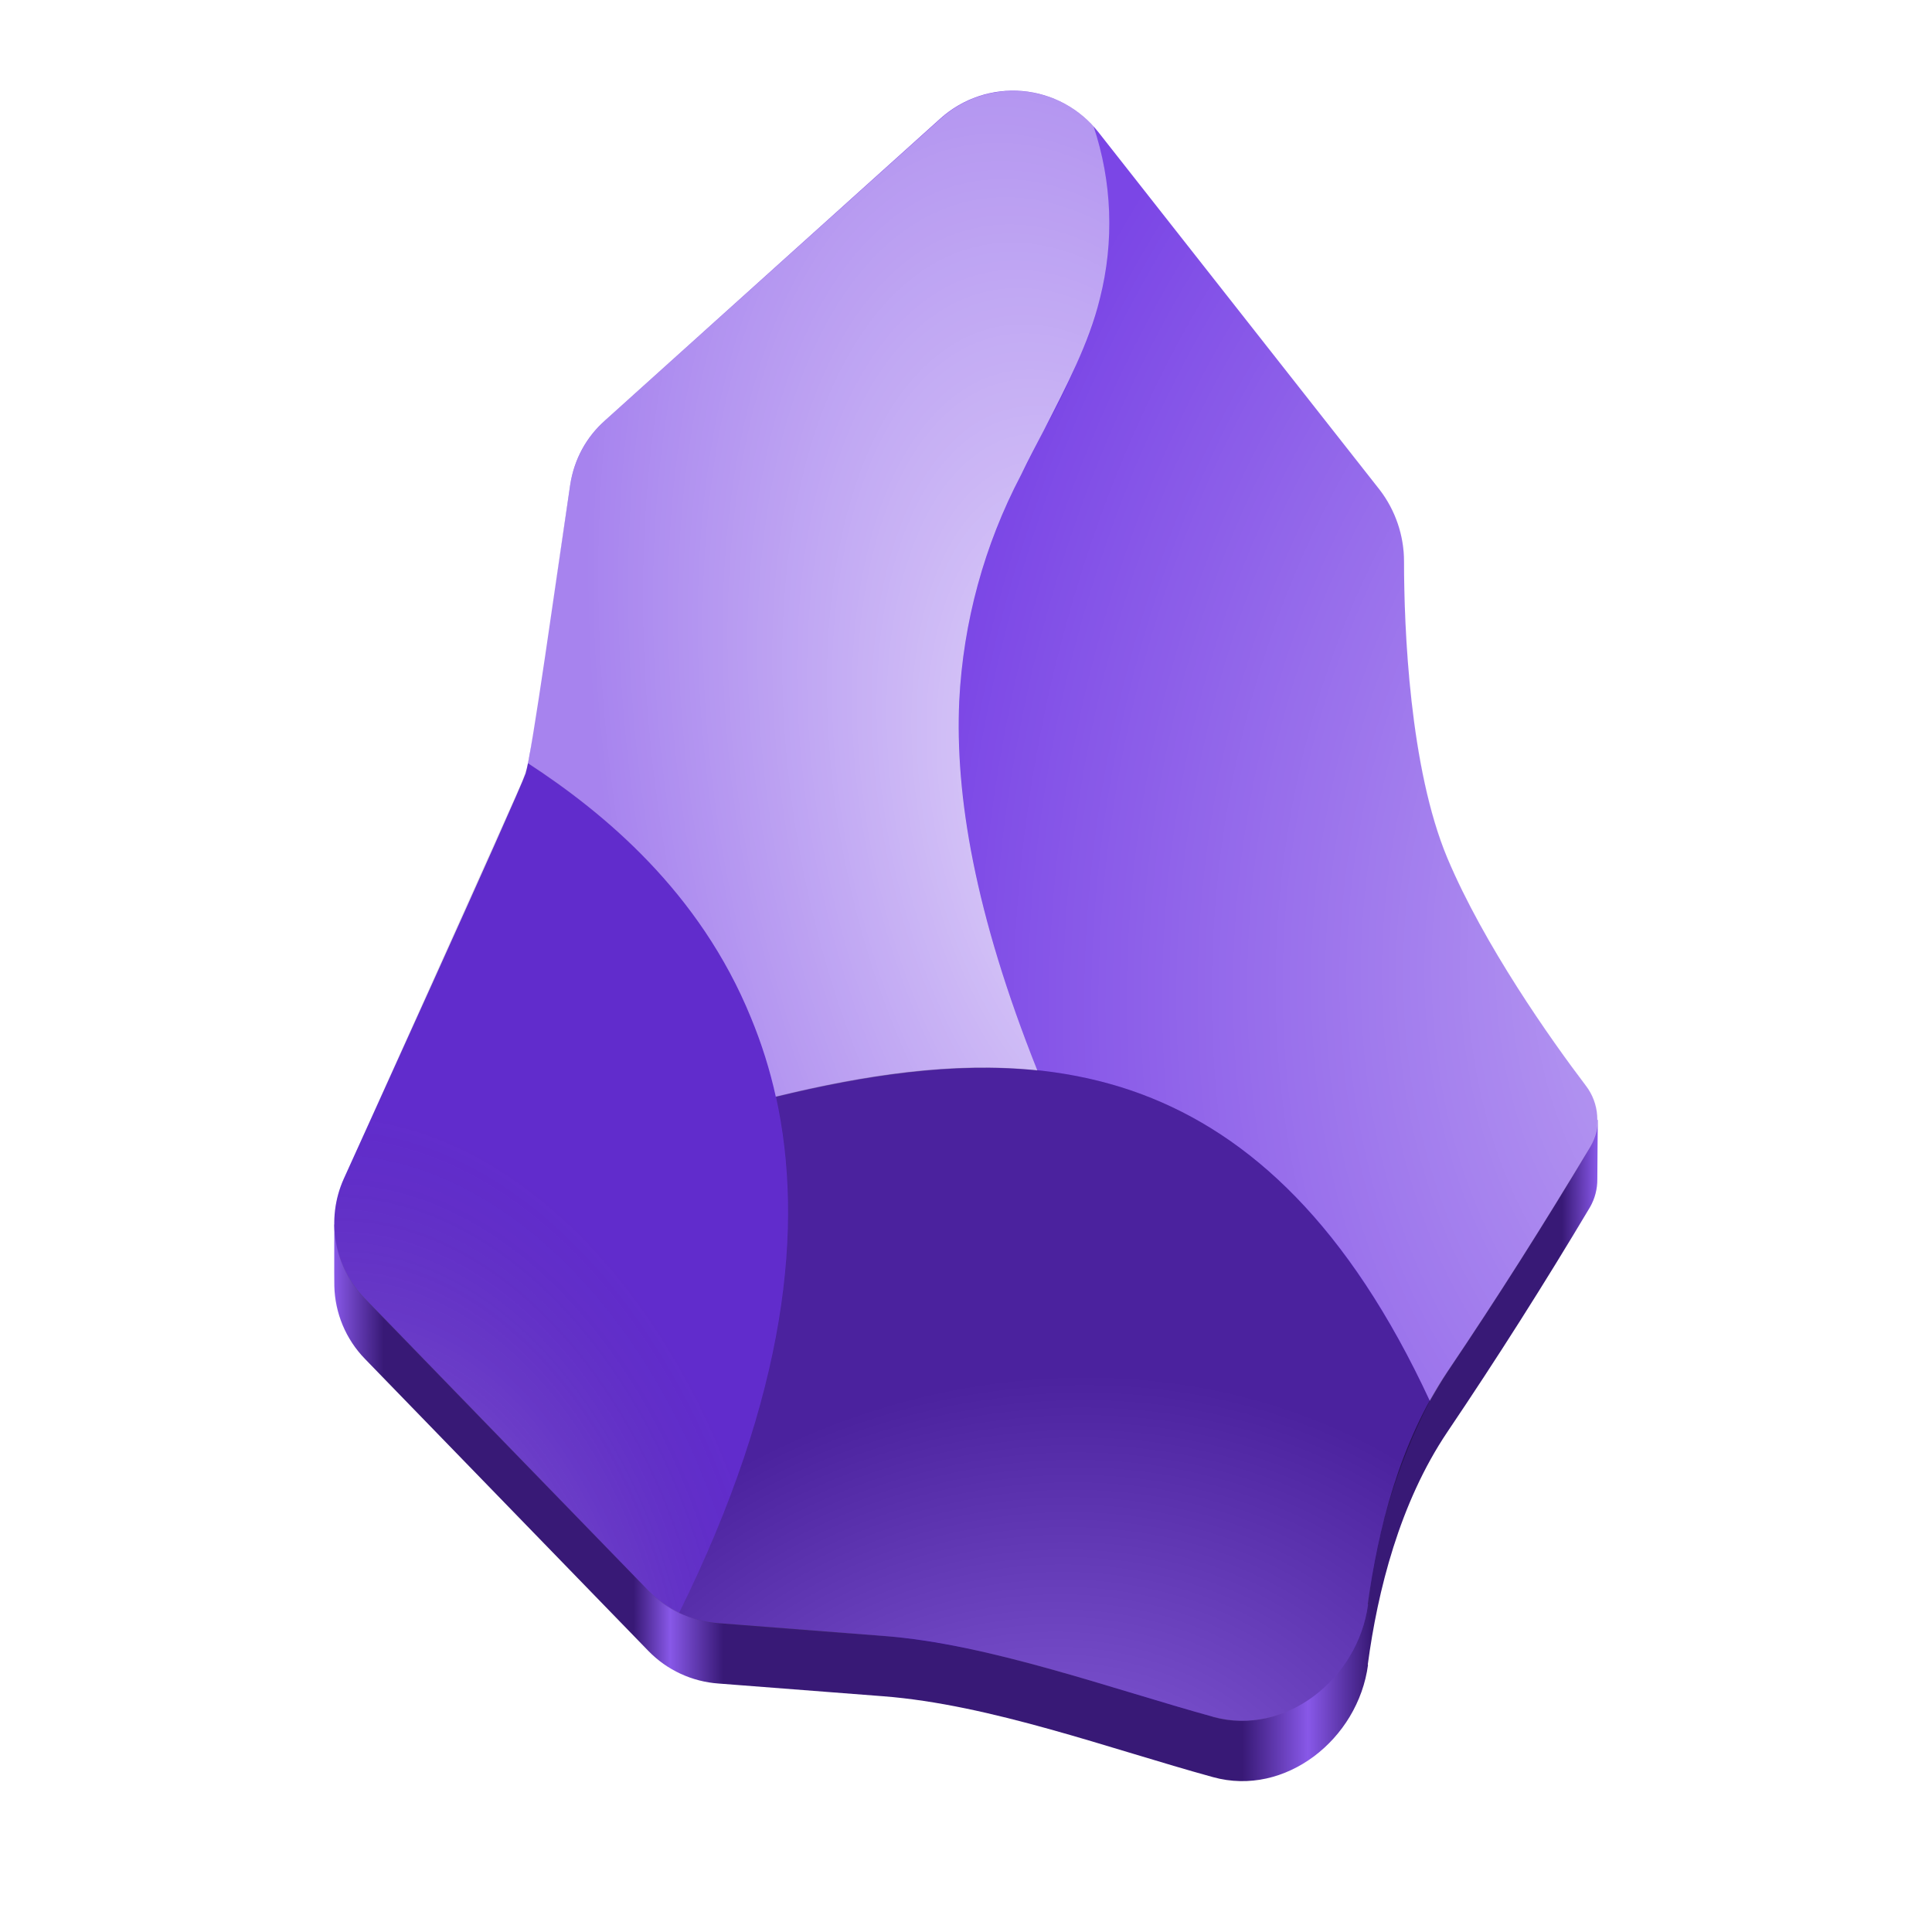
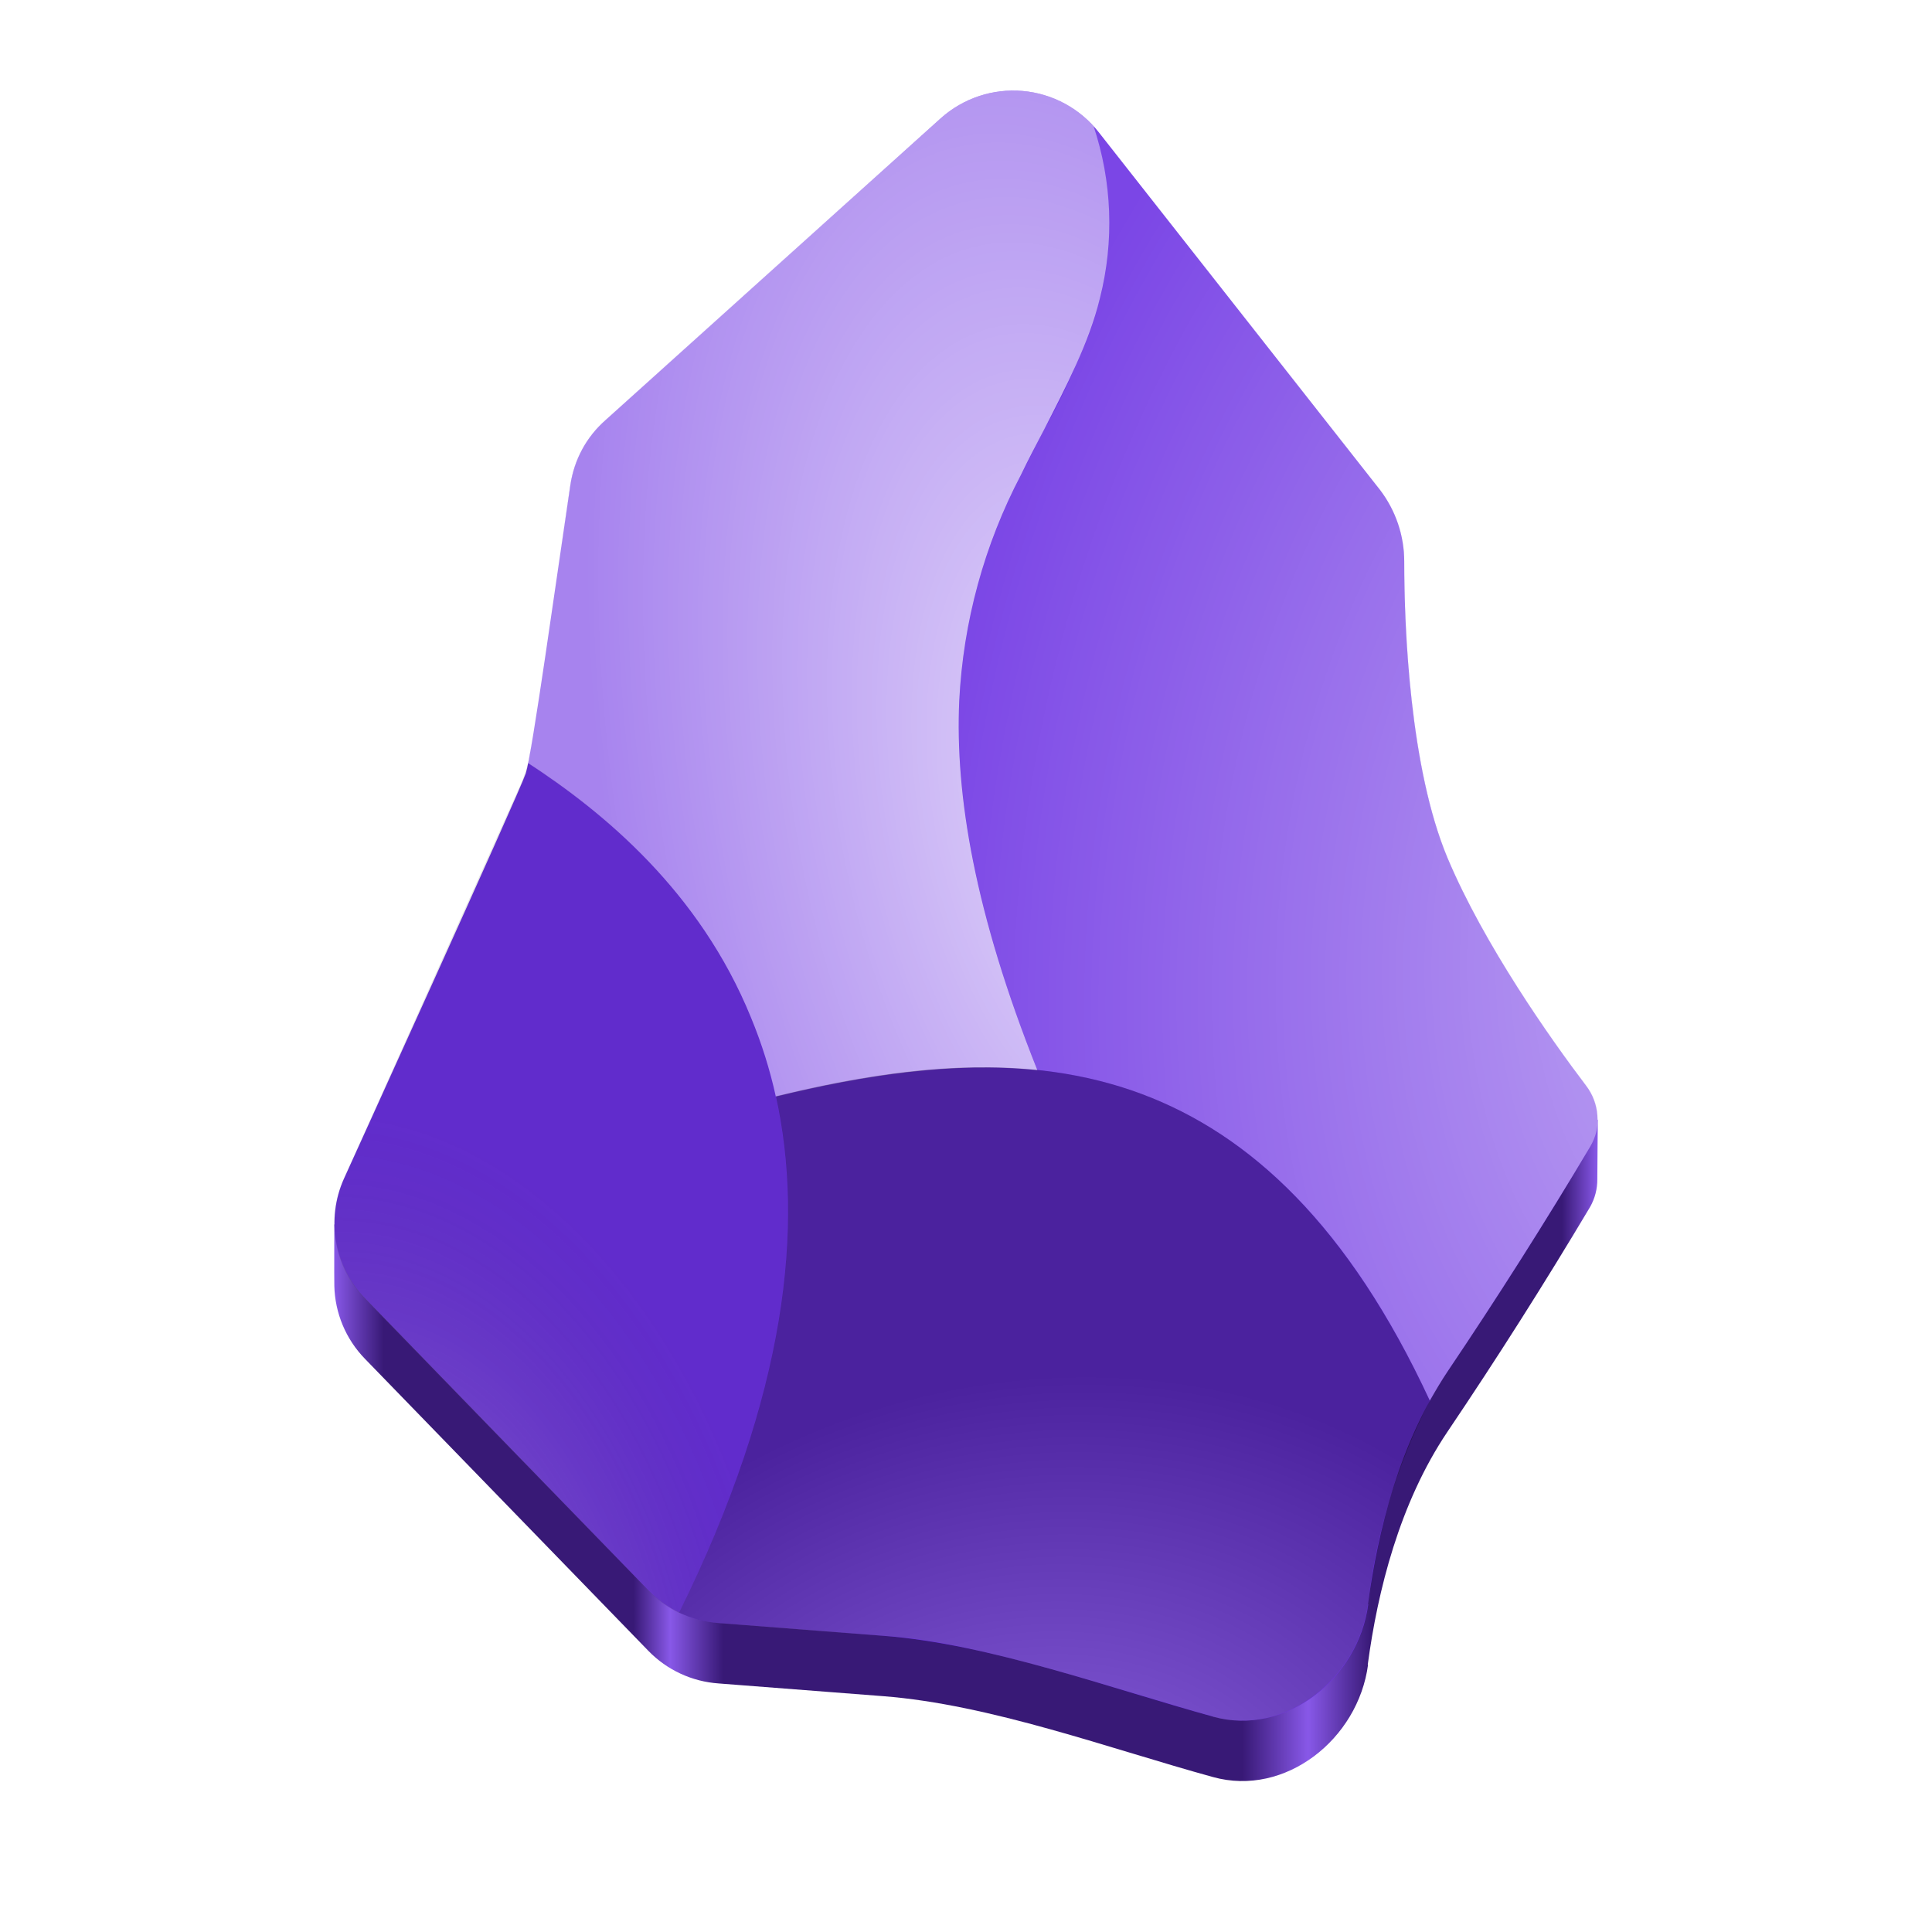
<svg xmlns="http://www.w3.org/2000/svg" xmlns:xlink="http://www.w3.org/1999/xlink" version="1.0" id="Layer_1" x="0px" y="0px" viewBox="0 0 128 128" xml:space="preserve" width="128" height="128">
  <defs id="defs76">
    <linearGradient id="linearGradient40">
      <stop style="stop-color:#8858e8;stop-opacity:1;" offset="0" id="stop25" />
      <stop style="stop-color:#381976;stop-opacity:1;" offset="0.039" id="stop27" />
      <stop style="stop-color:#381976;stop-opacity:1;" offset="0.237" id="stop29" />
      <stop style="stop-color:#8858e8;stop-opacity:1;" offset="0.266" id="stop30" />
      <stop style="stop-color:#381976;stop-opacity:1;" offset="0.308" id="stop34" />
      <stop style="stop-color:#381976;stop-opacity:1;" offset="0.719" id="stop41" />
      <stop style="stop-color:#8858e8;stop-opacity:1;" offset="0.771" id="stop42" />
      <stop style="stop-color:#381976;stop-opacity:1;" offset="0.821" id="stop38" />
      <stop style="stop-color:#381976;stop-opacity:1;" offset="0.972" id="stop43" />
      <stop style="stop-color:#8858e8;stop-opacity:1;" offset="1" id="stop39" />
    </linearGradient>
-     <linearGradient id="linearGradient37">
-       <stop style="stop-color:#134686;stop-opacity:1;" offset="0" id="stop37" />
-       <stop style="stop-color:#62a0ea;stop-opacity:1;" offset="0.072" id="stop36" />
-       <stop style="stop-color:#134686;stop-opacity:1;" offset="0.238" id="stop35" />
-     </linearGradient>
-     <linearGradient id="linearGradient33">
-       <stop style="stop-color:#134686;stop-opacity:1;" offset="0.762" id="stop31" />
-       <stop style="stop-color:#62a0ea;stop-opacity:1;" offset="0.928" id="stop32" />
-       <stop style="stop-color:#134686;stop-opacity:1;" offset="1" id="stop33" />
-     </linearGradient>
-     <linearGradient id="linearGradient14">
-       <stop style="stop-color:#134686;stop-opacity:1;" offset="0" id="stop7" />
-       <stop style="stop-color:#62a0ea;stop-opacity:1;" offset="0.052" id="stop8" />
-       <stop style="stop-color:#134686;stop-opacity:1;" offset="0.153" id="stop9" />
-       <stop style="stop-color:#134686;stop-opacity:1;" offset="0.4" id="stop10" />
-       <stop style="stop-color:#62a0ea;stop-opacity:1;" offset="0.479" id="stop16" />
-       <stop style="stop-color:#134686;stop-opacity:1;" offset="0.55" id="stop18" />
-       <stop style="stop-color:#134686;stop-opacity:1;" offset="0.929" id="stop20" />
-       <stop style="stop-color:#62a0ea;stop-opacity:1;" offset="0.967" id="stop12" />
-       <stop style="stop-color:#134686;stop-opacity:1;" offset="1" id="stop14" />
-     </linearGradient>
-     <linearGradient id="Gradient_1-3" gradientUnits="userSpaceOnUse" x1="199.997" y1="214.302" x2="296.665" y2="307.573" gradientTransform="matrix(1.08,0,0,1.08,-205.9968,-222.6776)">
-       <stop offset="0" stop-color="#62A0EA" id="stop1" />
-       <stop offset="1" stop-color="#1A5FB4" id="stop2" />
-     </linearGradient>
-     <linearGradient xlink:href="#linearGradient14" id="linearGradient6" gradientUnits="userSpaceOnUse" x1="-0.003" y1="50.023" x2="99.997" y2="50.023" gradientTransform="matrix(1.079992,0,0,1.08,10.0032,11.36233)" />
-     <linearGradient xlink:href="#linearGradient33" id="linearGradient23" x1="203.677" y1="17.33" x2="229.801" y2="17.33" gradientUnits="userSpaceOnUse" gradientTransform="matrix(0.9999926,0,0,1,-124.9986,10.76911)" />
-     <linearGradient xlink:href="#linearGradient37" id="linearGradient35" x1="183.8" y1="-35.343" x2="209.252" y2="-35.343" gradientUnits="userSpaceOnUse" gradientTransform="matrix(0.9999926,0,0,1,-158.9983,76.76912)" />
-     <radialGradient id="logo-bottom-left" cx="0" cy="0" gradientTransform="matrix(-6.117188,-39.86719,26.57812,-4.007812,25.33119,113.4767)" gradientUnits="userSpaceOnUse" r="1">
+     <radialGradient id="logo-bottom-left" cx="0" cy="0" gradientTransform="matrix(-6.117074,-39.86645,26.57763,-4.007738,25.33191,113.4583)" gradientUnits="userSpaceOnUse" r="1">
      <stop offset="0" stop-color="#fff" stop-opacity=".4" id="stop1-3" />
      <stop offset="1" stop-opacity=".1" id="stop2-6" />
    </radialGradient>
-     <radialGradient id="logo-top-right" cx="0" cy="0" gradientTransform="matrix(10.54688,-79.94531,59.0625,7.804688,119.9553,61.83008)" gradientUnits="userSpaceOnUse" r="1">
+     <radialGradient id="logo-top-right" cx="0" cy="0" gradientTransform="matrix(10.54668,-79.94383,59.0614,7.804543,119.9543,61.81264)" gradientUnits="userSpaceOnUse" r="1">
      <stop offset="0" stop-color="#fff" stop-opacity=".6" id="stop3" />
      <stop offset="1" stop-color="#fff" stop-opacity=".1" id="stop4-7" />
    </radialGradient>
-     <radialGradient id="logo-top-left" cx="0" cy="0" gradientTransform="matrix(-11.8125,-60.75,31.42969,-6.117188,72.3926,53.49148)" gradientUnits="userSpaceOnUse" r="1">
+     <radialGradient id="logo-top-left" cx="0" cy="0" gradientTransform="matrix(-11.81228,-60.74887,31.4291,-6.117074,72.39245,53.47418)" gradientUnits="userSpaceOnUse" r="1">
      <stop offset="0" stop-color="#fff" stop-opacity=".8" id="stop5" />
      <stop offset="1" stop-color="#fff" stop-opacity=".4" id="stop6-5" />
    </radialGradient>
-     <radialGradient id="logo-bottom-right" cx="0" cy="0" gradientTransform="matrix(-16.24219,-33.11719,37.96875,-18.77344,67.46409,129.086)" gradientUnits="userSpaceOnUse" r="1">
+     <radialGradient id="logo-bottom-right" cx="0" cy="0" gradientTransform="matrix(-16.24189,-33.11657,37.96805,-18.77309,67.46403,129.0674)" gradientUnits="userSpaceOnUse" r="1">
      <stop offset="0" stop-color="#fff" stop-opacity=".3" id="stop7-3" />
      <stop offset="1" stop-opacity=".3" id="stop8-5" />
    </radialGradient>
-     <radialGradient id="logo-top-edge" cx="0" cy="0" gradientTransform="matrix(-36,166,-112,-24,310,128.2)" gradientUnits="userSpaceOnUse" r="1">
-       <stop offset="0" stop-color="#fff" stop-opacity="0" id="stop9-6" />
-       <stop offset="1" stop-color="#fff" stop-opacity=".2" id="stop10-2" />
-     </radialGradient>
-     <radialGradient id="logo-left-edge" cx="0" cy="0" gradientTransform="matrix(88,89,-190,187,111,220.2)" gradientUnits="userSpaceOnUse" r="1">
-       <stop offset="0" stop-color="#fff" stop-opacity=".2" id="stop11-9" />
-       <stop offset="1" stop-color="#fff" stop-opacity=".4" id="stop12-1" />
-     </radialGradient>
-     <radialGradient id="logo-bottom-edge" cx="0" cy="0" gradientTransform="matrix(9,130,-276,20,215,284)" gradientUnits="userSpaceOnUse" r="1">
-       <stop offset="0" stop-color="#fff" stop-opacity=".2" id="stop13-2" />
-       <stop offset="1" stop-color="#fff" stop-opacity=".3" id="stop14-7" />
-     </radialGradient>
-     <radialGradient id="logo-middle-edge" cx="0" cy="0" gradientTransform="matrix(-198,-104,327,-623,400,399.2)" gradientUnits="userSpaceOnUse" r="1">
-       <stop offset="0" stop-color="#fff" stop-opacity=".2" id="stop15-0" />
-       <stop offset=".5" stop-color="#fff" stop-opacity=".2" id="stop16-9" />
-       <stop offset="1" stop-color="#fff" stop-opacity=".3" id="stop17-3" />
-     </radialGradient>
-     <clipPath clipPathUnits="userSpaceOnUse" id="clipPath1">
-       <g id="g2" transform="matrix(4.740741,0,0,4.740741,645.434,-28.24444)">
-         <path d="M -136.104,6 H -28.104 V 114 H -136.104 Z" id="path2" style="stroke-width:0.211" />
-       </g>
-     </clipPath>
-     <linearGradient xlink:href="#linearGradient40" id="linearGradient24" x1="-96.529" y1="189.019" x2="-12.851" y2="189.019" gradientUnits="userSpaceOnUse" gradientTransform="translate(118.6763,-125.0129)" />
+     <linearGradient xlink:href="#linearGradient40" id="linearGradient24" x1="-96.529" y1="189.019" x2="-12.851" y2="189.019" gradientUnits="userSpaceOnUse" gradientTransform="matrix(1.000016,0,0,1.000016,118.6778,-125.0215)" />
  </defs>
  <style type="text/css" id="style2">
	.st0{fill:url(#SVGID_1_);}
	.st1{fill:url(#SVGID_00000062171159965967627490000013605884846004172698_);}
	.st2{fill:url(#SVGID-2_00000085966066984138215510000013018799571900533434_);}
	.st3{clip-path:url(#SVGID_00000023257072852279316340000004281102206337855156_);}
	.st4{fill:url(#SVGID_00000177446033621631838710000001370584907163434138_);}
	.st5{clip-path:url(#SVGID_00000136385553608229244970000014654043435100792964_);}
	.st6{fill:url(#SVGID_00000126306410582640054500000000964390405037519506_);}
	.st7{fill:url(#SVGID_00000109020757643166282930000006684795936706346369_);}
</style>
  <radialGradient id="SVGID_1_" cx="514.5" cy="477.5" r="496.5" gradientTransform="matrix(1,0,0,-1,-18,974)" gradientUnits="userSpaceOnUse">
    <stop offset="0.913" style="stop-color:#000000" id="stop4" />
    <stop offset="1" style="stop-color:#000000;stop-opacity:0" id="stop6" />
  </radialGradient>
  <radialGradient id="SVGID_00000163033830155146975860000008434547654242457221_" cx="512.059" cy="481.879" r="486.273" gradientTransform="matrix(0.1110426,0,0,-0.1110426,7.1351,117.5114)" gradientUnits="userSpaceOnUse">
    <stop offset="0.99" style="stop-color:#FFFFFF" id="stop11" />
    <stop offset="0.995" style="stop-color:#FDFDFD" id="stop13" />
    <stop offset="0.997" style="stop-color:#F6F6F6" id="stop15" />
    <stop offset="0.998" style="stop-color:#EBEBEB" id="stop17" />
    <stop offset="0.999" style="stop-color:#DADADA" id="stop19" />
    <stop offset="1" style="stop-color:#C7C7C7" id="stop21" />
  </radialGradient>
  <radialGradient id="SVGID-2_00000052072577768947982130000002178866272689676469_" cx="512.062" cy="481.879" r="444.122" gradientTransform="matrix(1,0,0,-1,-18,974)" gradientUnits="userSpaceOnUse">
    <stop offset="0.99" style="stop-color:#000000;stop-opacity:0.5" id="stop26" />
    <stop offset="1" style="stop-color:#000000;stop-opacity:0" id="stop28" />
  </radialGradient>
  <radialGradient id="SVGID_00000092427181212153090570000016417065628950216588_" cx="578.89" cy="482.37" r="353.943" gradientTransform="matrix(0.1110426,0,0,-0.1218248,7.1351,118.4563)" gradientUnits="userSpaceOnUse">
    <stop offset="0" style="stop-color:#C2C0C2" id="stop66" />
    <stop offset="1" style="stop-color:#EBEBEB" id="stop68" />
  </radialGradient>
-   <path d="m 90.636,110.293 c -0.654,4.936 -5.484,8.775 -10.273,7.446 -6.834,-1.877 -14.745,-4.809 -21.853,-5.358 L 47.605,111.538 C 45.846,111.415 44.194,110.649 42.964,109.386 L 24.191,90.043 c -1.295,-1.325 -1.997,-3.062 -2.041,-4.838 -0.013,-0.52 -9.1e-4,-4.051 -9.1e-4,-4.051 0.104,-0.527 0.402,1.441 0.629,0.936 0,0 11.602,-25.523 12.045,-26.852 0.422,-1.329 2.025,-12.909 2.953,-19.111 0.253,-1.666 1.055,-3.164 2.32,-4.282 l 22.212,-19.997 c 3.094,-2.779 7.893,-2.363 10.463,0.907 l 18.647,23.709 c 1.037,1.357 1.6,3.017 1.603,4.725 0,4.493 0.38,13.711 2.869,19.659 2.426,5.759 6.855,12.023 9.176,15.082 0.234,0.303 0.668,-2.06 0.795,-1.712 0,0 -0.039,3.492 -0.034,3.902 0.007,0.639 -0.154,1.282 -0.486,1.86 -3.01,5.051 -6.162,10.017 -9.45,14.892 -3.164,4.704 -4.62,10.526 -5.273,15.42 z" fill="#6c31e3" id="path18-1" style="fill:url(#linearGradient24);stroke-width:0.211" clip-path="none" />
-   <path d="m 90.636,106.293 c -0.654,4.936 -5.484,8.775 -10.273,7.446 -6.834,-1.877 -14.745,-4.809 -21.853,-5.358 L 47.605,107.538 A 7.172,7.172 0 0 1 42.964,105.386 L 24.191,86.043 a 7.172,7.172 0 0 1 -1.413,-7.952 c 0,0 11.602,-25.523 12.045,-26.852 0.422,-1.329 2.025,-12.909 2.953,-19.111 0.253,-1.666 1.055,-3.164 2.32,-4.282 L 62.307,7.848 a 7.193,7.193 0 0 1 10.463,0.907 l 18.647,23.709 a 7.805,7.805 0 0 1 1.603,4.725 c 0,4.493 0.38,13.711 2.869,19.659 2.426,5.759 6.855,12.023 9.176,15.082 a 3.649,3.649 0 0 1 0.274,4.05 315.141,315.141 0 0 1 -9.45,14.892 c -3.164,4.704 -4.62,10.526 -5.273,15.42 z" fill="#6c31e3" id="path18" style="stroke-width:0.211" clip-path="none" />
-   <path d="M 44.989,106.863 C 53.722,89.144 53.469,76.445 49.757,67.417 46.339,59.064 39.99,53.812 34.991,50.542 c -0.127,0.485 -0.274,0.928 -0.464,1.371 L 22.778,78.112 a 7.172,7.172 0 0 0 1.392,7.952 l 18.795,19.343 a 7.172,7.172 0 0 0 2.025,1.477 z" fill="url(#logo-bottom-left)" id="path19" style="fill:url(#logo-bottom-left);stroke-width:0.211" clip-path="none" />
-   <path d="m 68.72,70.898 c 2.362,0.253 4.683,0.759 6.919,1.603 7.172,2.679 13.711,8.691 19.09,20.313 0.38,-0.654 0.759,-1.308 1.181,-1.941 a 324,324 0 0 0 9.45,-14.892 3.586,3.586 0 0 0 -0.274,-4.05 c -2.32,-3.08 -6.75,-9.323 -9.176,-15.082 -2.489,-5.948 -2.848,-15.188 -2.869,-19.659 0,-1.709 -0.548,-3.375 -1.603,-4.725 L 72.77,8.755 a 7.172,7.172 0 0 0 -0.316,-0.359 20.25,20.25 0 0 1 0.422,11.391 41.829,41.829 0 0 1 -3.712,8.712 l -1.519,2.995 a 36.07,36.07 0 0 0 -4.092,14.977 c -0.253,6.202 1.012,14.006 5.168,24.427 z" fill="url(#logo-top-right)" id="path20" style="fill:url(#logo-top-right);stroke-width:0.211" clip-path="none" />
-   <path d="M 68.72,70.898 C 64.564,60.477 63.278,52.673 63.552,46.45 A 36.07,36.07 0 0 1 67.644,31.473 c 0.485,-1.012 1.012,-2.004 1.519,-2.974 1.498,-2.932 2.953,-5.695 3.712,-8.733 A 20.25,20.25 0 0 0 72.453,8.376 7.193,7.193 0 0 0 62.307,7.87 L 40.074,27.866 a 7.193,7.193 0 0 0 -2.299,4.282 l -2.7,17.93 -0.105,0.485 c 5.02,3.27 11.391,8.522 14.787,16.875 a 31.008,31.008 0 0 1 1.645,5.231 C 57.308,71.235 63.151,70.349 68.72,70.919 Z" fill="url(#logo-top-left)" id="path21" style="fill:url(#logo-top-left);stroke-width:0.211" clip-path="none" />
-   <path d="m 80.364,113.76 c 4.788,1.308 9.619,-2.531 10.273,-7.467 a 39.445,39.445 0 0 1 4.092,-13.479 c -5.4,-11.602 -11.918,-17.634 -19.069,-20.313 -7.594,-2.827 -15.863,-1.898 -24.258,0.148 1.877,8.522 0.759,19.68 -6.413,34.214 0.844,0.38 1.709,0.633 2.637,0.696 0,0 5.147,0.422 11.306,0.865 6.117,0.422 15.272,3.607 21.431,5.316 z" fill="url(#logo-bottom-right)" id="path22" style="fill:url(#logo-bottom-right);stroke-width:0.211" clip-path="none" />
+   <path d="m 90.637,110.288 c -0.654,4.936 -5.484,8.775 -10.273,7.446 -6.834,-1.877 -14.745,-4.809 -21.853,-5.358 l -10.906,-0.844 c -1.759,-0.122 -3.411,-0.888 -4.641,-2.152 L 24.191,90.038 c -1.295,-1.325 -1.997,-3.062 -2.041,-4.838 -0.013,-0.52 -9.1e-4,-4.051 -9.1e-4,-4.051 0.104,-0.527 0.402,1.441 0.629,0.936 0,0 11.602,-25.524 12.045,-26.853 0.422,-1.329 2.025,-12.91 2.953,-19.111 0.253,-1.666 1.055,-3.164 2.32,-4.282 l 22.212,-19.997 c 3.094,-2.779 7.893,-2.363 10.463,0.907 l 18.647,23.71 c 1.037,1.357 1.6,3.017 1.603,4.725 0,4.493 0.38,13.711 2.869,19.66 2.426,5.759 6.856,12.024 9.176,15.082 0.234,0.303 0.668,-2.06 0.795,-1.712 0,0 -0.039,3.492 -0.034,3.902 0.007,0.639 -0.154,1.282 -0.486,1.86 -3.01,5.051 -6.162,10.017 -9.45,14.892 -3.164,4.704 -4.62,10.526 -5.274,15.42 z" fill="#6c31e3" id="path18-1" style="fill:url(#linearGradient24);stroke-width:0.211" clip-path="none" />
+   <path d="m 90.65,106.288 c -0.654,4.936 -5.484,8.775 -10.273,7.446 -6.835,-1.877 -14.745,-4.809 -21.854,-5.358 l -10.906,-0.844 a 7.172,7.172 0 0 1 -4.641,-2.152 L 24.204,86.038 a 7.172,7.172 0 0 1 -1.413,-7.952 c 0,0 11.602,-25.524 12.045,-26.853 0.422,-1.329 2.025,-12.91 2.953,-19.111 0.253,-1.666 1.055,-3.164 2.32,-4.282 L 62.321,7.842 a 7.193,7.193 0 0 1 10.463,0.907 l 18.647,23.71 a 7.805,7.805 0 0 1 1.603,4.725 c 0,4.493 0.38,13.711 2.869,19.66 2.426,5.759 6.856,12.024 9.176,15.082 a 3.649,3.649 0 0 1 0.274,4.05 315.146,315.146 0 0 1 -9.45,14.892 c -3.164,4.704 -4.62,10.526 -5.274,15.42 z" fill="#6c31e3" id="path18" style="stroke-width:0.211" clip-path="none" />
+   <path d="M 44.99,106.844 C 53.722,89.126 53.469,76.428 49.757,67.4 46.34,59.047 39.991,53.794 34.991,50.525 c -0.127,0.485 -0.274,0.928 -0.464,1.371 L 22.778,78.094 a 7.172,7.172 0 0 0 1.392,7.952 L 42.965,105.389 a 7.172,7.172 0 0 0 2.025,1.477 z" fill="url(#logo-bottom-left)" id="path19" style="fill:url(#logo-bottom-left);stroke-width:0.211" clip-path="none" />
+   <path d="m 68.72,70.88 c 2.362,0.253 4.683,0.759 6.919,1.603 7.172,2.679 13.711,8.69 19.089,20.313 0.38,-0.654 0.759,-1.308 1.181,-1.941 a 323.994,323.994 0 0 0 9.45,-14.892 3.586,3.586 0 0 0 -0.274,-4.05 C 102.764,68.834 98.335,62.59 95.909,56.832 93.42,50.884 93.061,41.645 93.04,37.173 c 0,-1.709 -0.548,-3.375 -1.603,-4.725 L 72.77,8.739 a 7.172,7.172 0 0 0 -0.316,-0.359 20.25,20.25 0 0 1 0.422,11.39 41.828,41.828 0 0 1 -3.712,8.712 l -1.519,2.995 a 36.07,36.07 0 0 0 -4.092,14.976 c -0.253,6.201 1.012,14.006 5.168,24.426 z" fill="url(#logo-top-right)" id="path20" style="fill:url(#logo-top-right);stroke-width:0.211" clip-path="none" />
+   <path d="M 68.72,70.88 C 64.564,60.46 63.278,52.655 63.552,46.433 a 36.07,36.07 0 0 1 4.092,-14.976 c 0.485,-1.012 1.012,-2.004 1.519,-2.974 1.498,-2.932 2.953,-5.695 3.712,-8.733 A 20.25,20.25 0 0 0 72.453,8.359 7.193,7.193 0 0 0 62.307,7.853 L 40.075,27.85 a 7.193,7.193 0 0 0 -2.299,4.282 l -2.7,17.929 -0.105,0.485 c 5.02,3.269 11.39,8.522 14.786,16.875 a 31.007,31.007 0 0 1 1.645,5.231 C 57.308,71.218 63.151,70.332 68.72,70.901 Z" fill="url(#logo-top-left)" id="path21" style="fill:url(#logo-top-left);stroke-width:0.211" clip-path="none" />
+   <path d="m 80.363,113.742 c 4.788,1.308 9.619,-2.531 10.272,-7.467 A 39.445,39.445 0 0 1 94.728,92.796 C 89.328,81.195 82.81,75.162 75.659,72.483 68.066,69.657 59.797,70.585 51.402,72.631 c 1.877,8.522 0.759,19.68 -6.412,34.213 0.844,0.38 1.709,0.633 2.637,0.696 0,0 5.147,0.422 11.306,0.865 6.117,0.422 15.272,3.607 21.431,5.316 z" fill="url(#logo-bottom-right)" id="path22" style="fill:url(#logo-bottom-right);stroke-width:0.211" clip-path="none" />
</svg>
